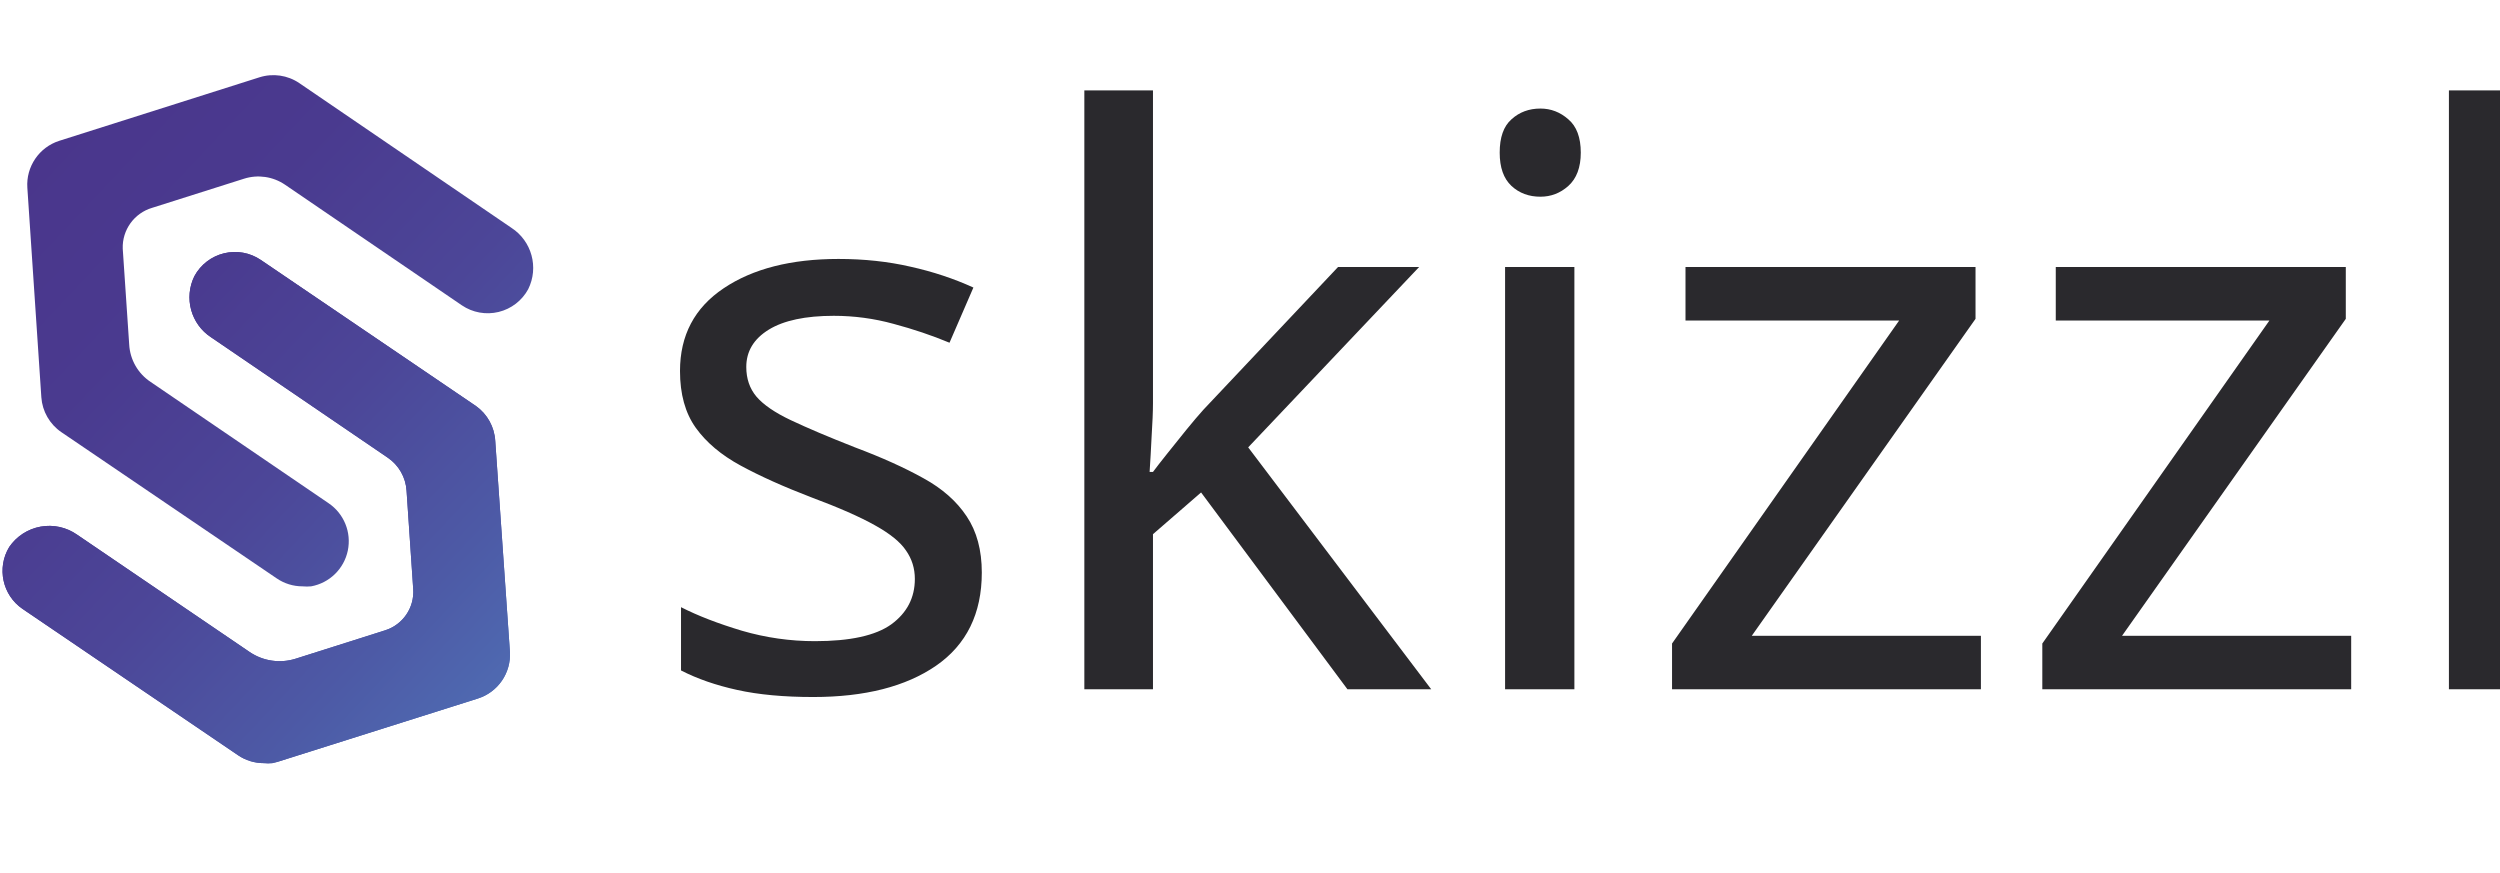
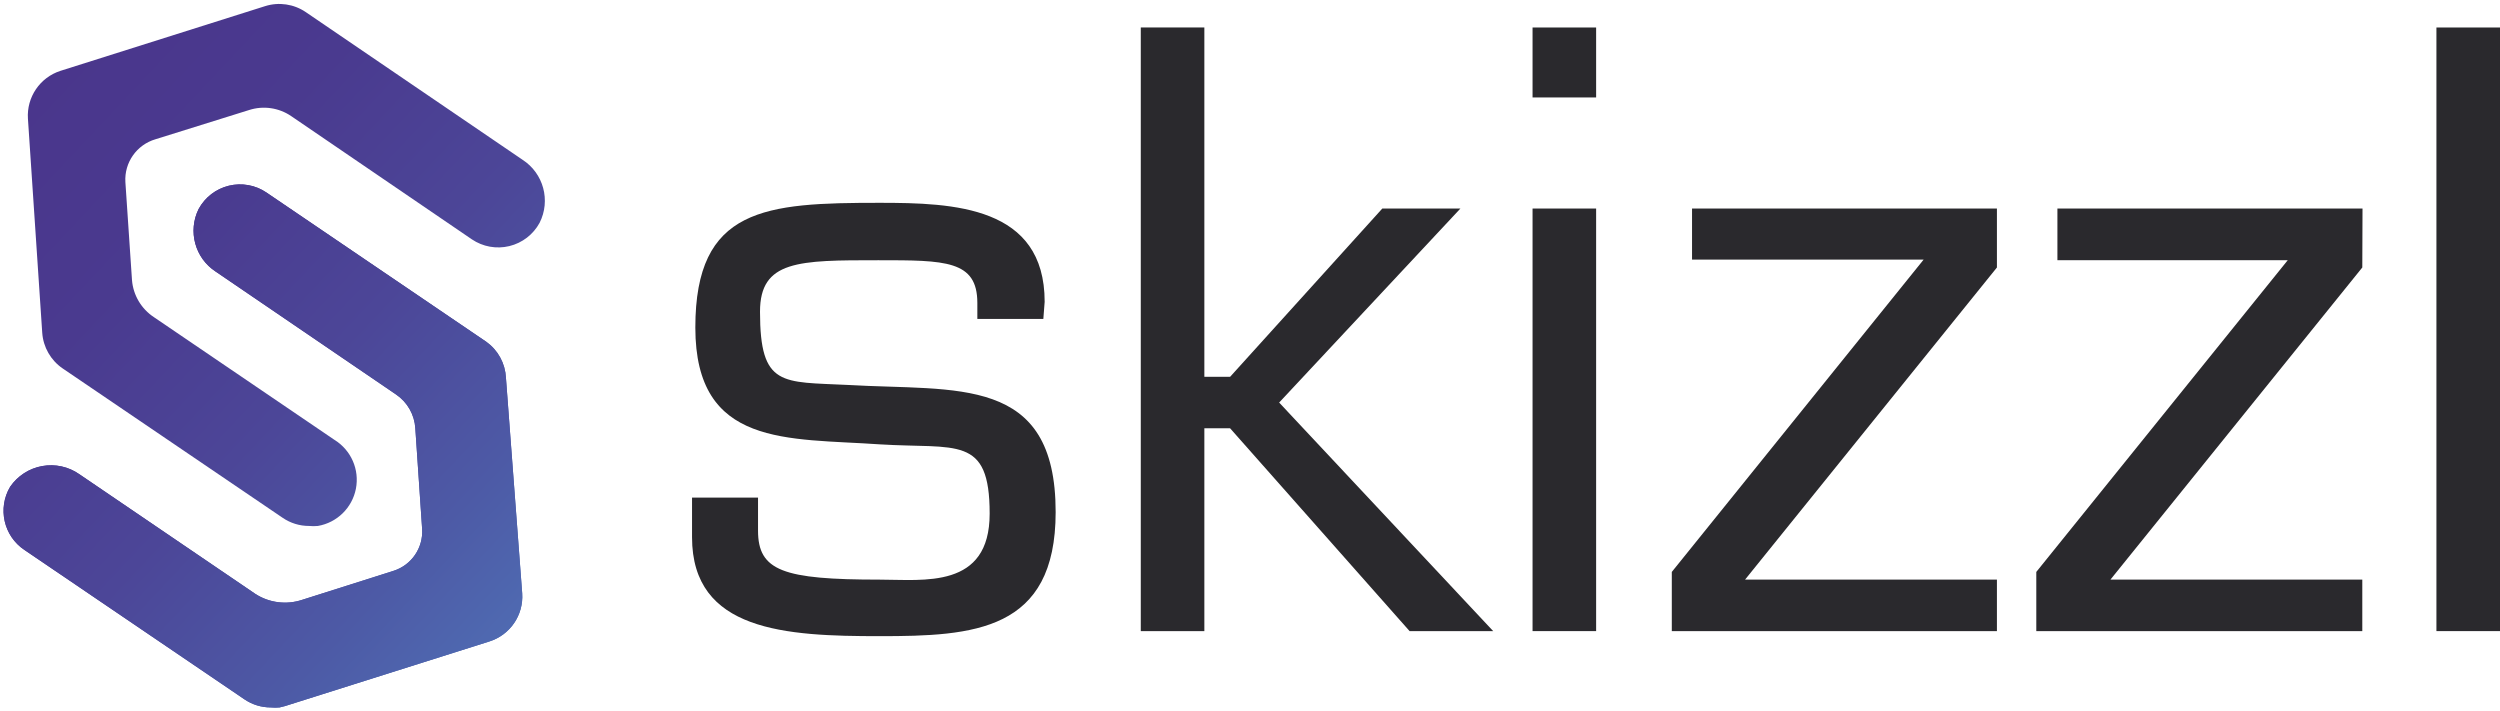
- <svg xmlns="http://www.w3.org/2000/svg" xmlns:xlink="http://www.w3.org/1999/xlink" viewBox="0 0 116.1 40.54">
+ <svg xmlns="http://www.w3.org/2000/svg" xmlns:xlink="http://www.w3.org/1999/xlink" viewBox="0 0 113.65 32.3">
  <defs>
-     <style>.cls-1{fill:url(#Degradado_sin_nombre_38);}.cls-2{font-size:36.59px;fill:#2a292d;font-family:Eurostile, Eurostile;}.cls-3{clip-path:url(#clip-path);}.cls-4{fill:url(#Degradado_sin_nombre_38-3);}.cls-5{fill:url(#Degradado_sin_nombre_38-4);}.cls-6{fill:url(#Degradado_sin_nombre_38-5);}</style>
-     <linearGradient id="Degradado_sin_nombre_38" x1="-1.84" y1="10.93" x2="22.28" y2="33.6" gradientUnits="userSpaceOnUse">
+     <style>.cls-1{fill:url(#Degradado_sin_nombre_38);}.cls-2{fill:#2a292d;}.cls-3{clip-path:url(#clip-path);}.cls-4{fill:url(#Degradado_sin_nombre_38-3);}.cls-5{fill:url(#Degradado_sin_nombre_38-4);}.cls-6{fill:url(#Degradado_sin_nombre_38-5);}</style>
+     <linearGradient id="Degradado_sin_nombre_38" x1="-1.84" y1="7.61" x2="22.28" y2="30.29" gradientUnits="userSpaceOnUse">
      <stop offset="0" stop-color="#4a368c" />
      <stop offset="0.27" stop-color="#4a3a8f" />
      <stop offset="0.55" stop-color="#4c4698" />
      <stop offset="0.82" stop-color="#4d5aa6" />
      <stop offset="1" stop-color="#4f6bb2" />
    </linearGradient>
    <clipPath id="clip-path">
-       <path class="cls-1" d="M22.11,18.86l-10-6.79a2.14,2.14,0,0,0-3.08.75,2.22,2.22,0,0,0,.78,2.85L18,21.25a2,2,0,0,1,.88,1.54l.31,4.58a1.87,1.87,0,0,1-1.3,1.9l-4.16,1.32a2.48,2.48,0,0,1-2.15-.32l-8-5.44a2.25,2.25,0,0,0-3.15.57,2.14,2.14,0,0,0,.62,2.88l10,6.79a2.12,2.12,0,0,0,1.2.37,2.17,2.17,0,0,0,.4,0h0l.24-.06,9.3-2.94a2.14,2.14,0,0,0,1.49-2.18L23,20.48A2.14,2.14,0,0,0,22.11,18.86Z" />
+       <path class="cls-1" d="M22.11,15.54l-10-6.79a2.14,2.14,0,0,0-3.08.75,2.22,2.22,0,0,0,.78,2.85L18,17.93a2,2,0,0,1,.88,1.54l.31,4.58a1.87,1.87,0,0,1-1.3,1.9l-4.16,1.32A2.48,2.48,0,0,1,11.61,27l-8-5.44a2.25,2.25,0,0,0-3.15.57A2.14,2.14,0,0,0,1.11,25l10,6.79a2.12,2.12,0,0,0,1.2.37,2.17,2.17,0,0,0,.4,0h0l.24-.06,9.3-2.94a2.14,2.14,0,0,0,1.49-2.18L23,17.17A2.14,2.14,0,0,0,22.11,15.54Z" />
    </clipPath>
-     <linearGradient id="Degradado_sin_nombre_38-3" x1="3.07" y1="5.71" x2="27.19" y2="28.38" xlink:href="#Degradado_sin_nombre_38" />
-     <linearGradient id="Degradado_sin_nombre_38-4" x1="-1.84" y1="10.93" x2="22.28" y2="33.6" xlink:href="#Degradado_sin_nombre_38" />
-     <linearGradient id="Degradado_sin_nombre_38-5" x1="3.07" y1="5.71" x2="27.19" y2="28.38" xlink:href="#Degradado_sin_nombre_38" />
+     <linearGradient id="Degradado_sin_nombre_38-3" x1="3.07" y1="2.39" x2="27.19" y2="25.07" xlink:href="#Degradado_sin_nombre_38" />
+     <linearGradient id="Degradado_sin_nombre_38-4" x1="-1.84" y1="7.61" x2="22.28" y2="30.29" xlink:href="#Degradado_sin_nombre_38" />
+     <linearGradient id="Degradado_sin_nombre_38-5" x1="3.07" y1="2.39" x2="27.19" y2="25.07" xlink:href="#Degradado_sin_nombre_38" />
  </defs>
  <g id="Capa_2" data-name="Capa 2">
    <g id="Capa_1-2" data-name="Capa 1">
-       <text class="cls-2" transform="translate(29.72 32.01)">skizzl</text>
-       <path class="cls-1" d="M22.11,18.86l-10-6.79a2.14,2.14,0,0,0-3.08.75,2.22,2.22,0,0,0,.78,2.85L18,21.25a2,2,0,0,1,.88,1.54l.31,4.58a1.87,1.87,0,0,1-1.3,1.9l-4.16,1.32a2.48,2.48,0,0,1-2.15-.32l-8-5.44a2.25,2.25,0,0,0-3.15.57,2.14,2.14,0,0,0,.62,2.88l10,6.79a2.12,2.12,0,0,0,1.2.37,2.17,2.17,0,0,0,.4,0h0l.24-.06,9.3-2.94a2.14,2.14,0,0,0,1.49-2.18L23,20.48A2.14,2.14,0,0,0,22.11,18.86Z" />
+       <path class="cls-2" d="M47.43,14.5h-3v-.73c0-1.94-1.46-1.94-4.5-1.94-3.62,0-5.38,0-5.38,2.34,0,3.44,1,3.18,4,3.33,4.94.29,9.44-.48,9.44,5.78,0,5.42-3.73,5.64-8,5.64s-8.53-.22-8.53-4.5V22.62h3v1.5c0,1.83,1.13,2.23,5.53,2.23,2,0,5,.44,5-3,0-3.59-1.5-2.93-5-3.15-4.17-.29-8.38.15-8.38-5.31s3.18-5.67,8.38-5.67c3.37,0,7.5.15,7.5,4.5Z" />
+       <path class="cls-2" d="M54.75,17.13h1.17l6.92-7.65h3.55L58.15,18.3l9.73,10.39H64.08l-8.16-9.22H54.75v9.22H51.86V1.25h2.89Z" />
+       <path class="cls-2" d="M72.56,4.43H69.67V1.25h2.89Zm0,24.26H69.67V9.48h2.89Z" />
+       <path class="cls-2" d="M90.78,12.16,79.33,26.35H90.78v2.34H76V26l11.45-14.2H76.92V9.48H90.78Z" />
+       <path class="cls-2" d="M107.39,12.16,95.94,26.35h11.45v2.34H92.57V26L104,11.83H93.53V9.48h13.87Z" />
+       <path class="cls-2" d="M113.65,28.69h-2.89V1.25h2.89Z" />
+       <path class="cls-1" d="M22.11,15.54l-10-6.79a2.14,2.14,0,0,0-3.08.75,2.22,2.22,0,0,0,.78,2.85L18,17.93a2,2,0,0,1,.88,1.54l.31,4.58a1.87,1.87,0,0,1-1.3,1.9l-4.16,1.32A2.48,2.48,0,0,1,11.61,27l-8-5.44a2.25,2.25,0,0,0-3.15.57A2.14,2.14,0,0,0,1.11,25l10,6.79a2.12,2.12,0,0,0,1.2.37,2.17,2.17,0,0,0,.4,0h0l.24-.06,9.3-2.94a2.14,2.14,0,0,0,1.49-2.18L23,17.17A2.14,2.14,0,0,0,22.11,15.54Z" />
      <g class="cls-3">
-         <path class="cls-4" d="M14,27.4a2.3,2.3,0,0,1-1.3-.4l-10-6.79a2.3,2.3,0,0,1-1-1.76L1.09,8.73A2.31,2.31,0,0,1,2.7,6.37L12,3.43a2.3,2.3,0,0,1,2,.29l9.85,6.72h0a2.4,2.4,0,0,1,.84,3.07,2.31,2.31,0,0,1-3.33.82l-8.21-5.6a2,2,0,0,0-1.75-.26L7.12,9.82a1.73,1.73,0,0,0-1.21,1.77L6.22,16a2,2,0,0,0,.89,1.56l8.2,5.59a2.31,2.31,0,0,1-.87,4.18A2.34,2.34,0,0,1,14,27.4ZM12.7,3.67a2,2,0,0,0-.6.09L2.81,6.7a2,2,0,0,0-1.36,2l.65,9.73a2,2,0,0,0,.85,1.49l10,6.79a2,2,0,0,0,2.21-3.24l-8.2-5.59a2.39,2.39,0,0,1-1-1.82l-.3-4.45A2.08,2.08,0,0,1,7,9.48l4.26-1.35a2.36,2.36,0,0,1,2.06.3L21.55,14a2,2,0,0,0,2.83-.69,2.05,2.05,0,0,0-.73-2.62L13.8,4A2,2,0,0,0,12.7,3.67Z" />
-         <path class="cls-5" d="M12.26,35.61a2.3,2.3,0,0,1-1.3-.4L1,28.42a2.31,2.31,0,0,1-.67-3.11,2.21,2.21,0,0,1,1.44-1,2.53,2.53,0,0,1,2,.38l8,5.44a2.29,2.29,0,0,0,2,.29l4.16-1.32A1.69,1.69,0,0,0,19,27.38l-.31-4.58a1.84,1.84,0,0,0-.8-1.41L9.76,15.82a2.4,2.4,0,0,1-.84-3.08,2.31,2.31,0,0,1,3.33-.81l10,6.79a2.3,2.3,0,0,1,1,1.75l.65,9.73a2.31,2.31,0,0,1-1.61,2.36L13,35.51l-.26.07A2.37,2.37,0,0,1,12.26,35.61Zm-9.95-11a2.17,2.17,0,0,0-.46,0,1.86,1.86,0,0,0-1.22.84,2,2,0,0,0,.57,2.64l10,6.79a2,2,0,0,0,1.47.31l.23-.06,9.3-2.95a2,2,0,0,0,1.36-2l-.65-9.73A2,2,0,0,0,22,19h0l-10-6.79a2,2,0,0,0-1.57-.28,1.94,1.94,0,0,0-1.26,1A2.05,2.05,0,0,0,10,15.53l8.18,5.58a2.19,2.19,0,0,1,1,1.67l.31,4.58A2,2,0,0,1,18,29.44l-4.16,1.32a2.64,2.64,0,0,1-2.3-.34L3.54,25A2.18,2.18,0,0,0,2.32,24.61Z" />
+         <path class="cls-4" d="M14,24.09a2.3,2.3,0,0,1-1.3-.4l-10-6.79a2.3,2.3,0,0,1-1-1.76L1.09,5.41A2.31,2.31,0,0,1,2.7,3.05L12,.11A2.3,2.3,0,0,1,14,.4l9.85,6.72h0a2.4,2.4,0,0,1,.84,3.07,2.31,2.31,0,0,1-3.33.82l-8.21-5.6a2,2,0,0,0-1.75-.26L7.12,6.5A1.73,1.73,0,0,0,5.92,8.27l.3,4.45a2,2,0,0,0,.89,1.56l8.2,5.59A2.31,2.31,0,0,1,14.44,24,2.34,2.34,0,0,1,14,24.09ZM12.7.35a2,2,0,0,0-.6.09L2.81,3.39a2,2,0,0,0-1.36,2l.65,9.73a2,2,0,0,0,.85,1.49l10,6.79a2,2,0,0,0,2.21-3.24l-8.2-5.59a2.39,2.39,0,0,1-1-1.82l-.3-4.45A2.08,2.08,0,0,1,7,6.17l4.26-1.35a2.36,2.36,0,0,1,2.06.3l8.21,5.6A2,2,0,0,0,24.38,10a2.05,2.05,0,0,0-.73-2.62L13.8.69A2,2,0,0,0,12.7.35Z" />
+         <path class="cls-5" d="M12.26,32.3a2.3,2.3,0,0,1-1.3-.4L1,25.11A2.31,2.31,0,0,1,.34,22a2.21,2.21,0,0,1,1.44-1,2.53,2.53,0,0,1,2,.38l8,5.44a2.29,2.29,0,0,0,2,.29l4.16-1.32A1.69,1.69,0,0,0,19,24.06l-.31-4.58a1.84,1.84,0,0,0-.8-1.41L9.76,12.5a2.4,2.4,0,0,1-.84-3.08,2.31,2.31,0,0,1,3.33-.81l10,6.79a2.3,2.3,0,0,1,1,1.75l.65,9.73a2.31,2.31,0,0,1-1.61,2.36L13,32.19l-.26.07A2.37,2.37,0,0,1,12.26,32.3Zm-9.95-11a2.17,2.17,0,0,0-.46,0,1.86,1.86,0,0,0-1.22.84,2,2,0,0,0,.57,2.64l10,6.79a2,2,0,0,0,1.47.31l.23-.06,9.3-2.95a2,2,0,0,0,1.36-2l-.65-9.73A2,2,0,0,0,22,15.69h0l-10-6.79a2,2,0,0,0-1.57-.28,1.94,1.94,0,0,0-1.26,1A2.05,2.05,0,0,0,10,12.21l8.18,5.58a2.19,2.19,0,0,1,1,1.67L19.4,24A2,2,0,0,1,18,26.12l-4.16,1.32a2.64,2.64,0,0,1-2.3-.34l-8-5.44A2.18,2.18,0,0,0,2.32,21.29Z" />
      </g>
-       <path class="cls-6" d="M23.75,10.58,13.9,3.86a2.14,2.14,0,0,0-1.85-.27L2.75,6.54A2.14,2.14,0,0,0,1.27,8.72l.65,9.73a2.14,2.14,0,0,0,.93,1.62l10,6.79a2.12,2.12,0,0,0,1.2.37,2.16,2.16,0,0,0,.4,0,2.13,2.13,0,0,0,.81-3.86L7,17.74A2.23,2.23,0,0,1,6,16l-.3-4.45A1.91,1.91,0,0,1,7.07,9.65L11.33,8.3a2.2,2.2,0,0,1,1.91.28l8.21,5.6a2.14,2.14,0,0,0,3.08-.75A2.22,2.22,0,0,0,23.75,10.58Z" />
+       <path class="cls-6" d="M23.75,7.26,13.9.55A2.14,2.14,0,0,0,12.05.28L2.75,3.22A2.14,2.14,0,0,0,1.27,5.4l.65,9.73a2.14,2.14,0,0,0,.93,1.62l10,6.79a2.12,2.12,0,0,0,1.2.37,2.16,2.16,0,0,0,.4,0A2.13,2.13,0,0,0,15.21,20L7,14.42a2.23,2.23,0,0,1-1-1.69l-.3-4.45A1.91,1.91,0,0,1,7.07,6.33L11.33,5a2.2,2.2,0,0,1,1.91.28l8.21,5.6a2.14,2.14,0,0,0,3.08-.75A2.22,2.22,0,0,0,23.75,7.26Z" />
    </g>
  </g>
</svg>
